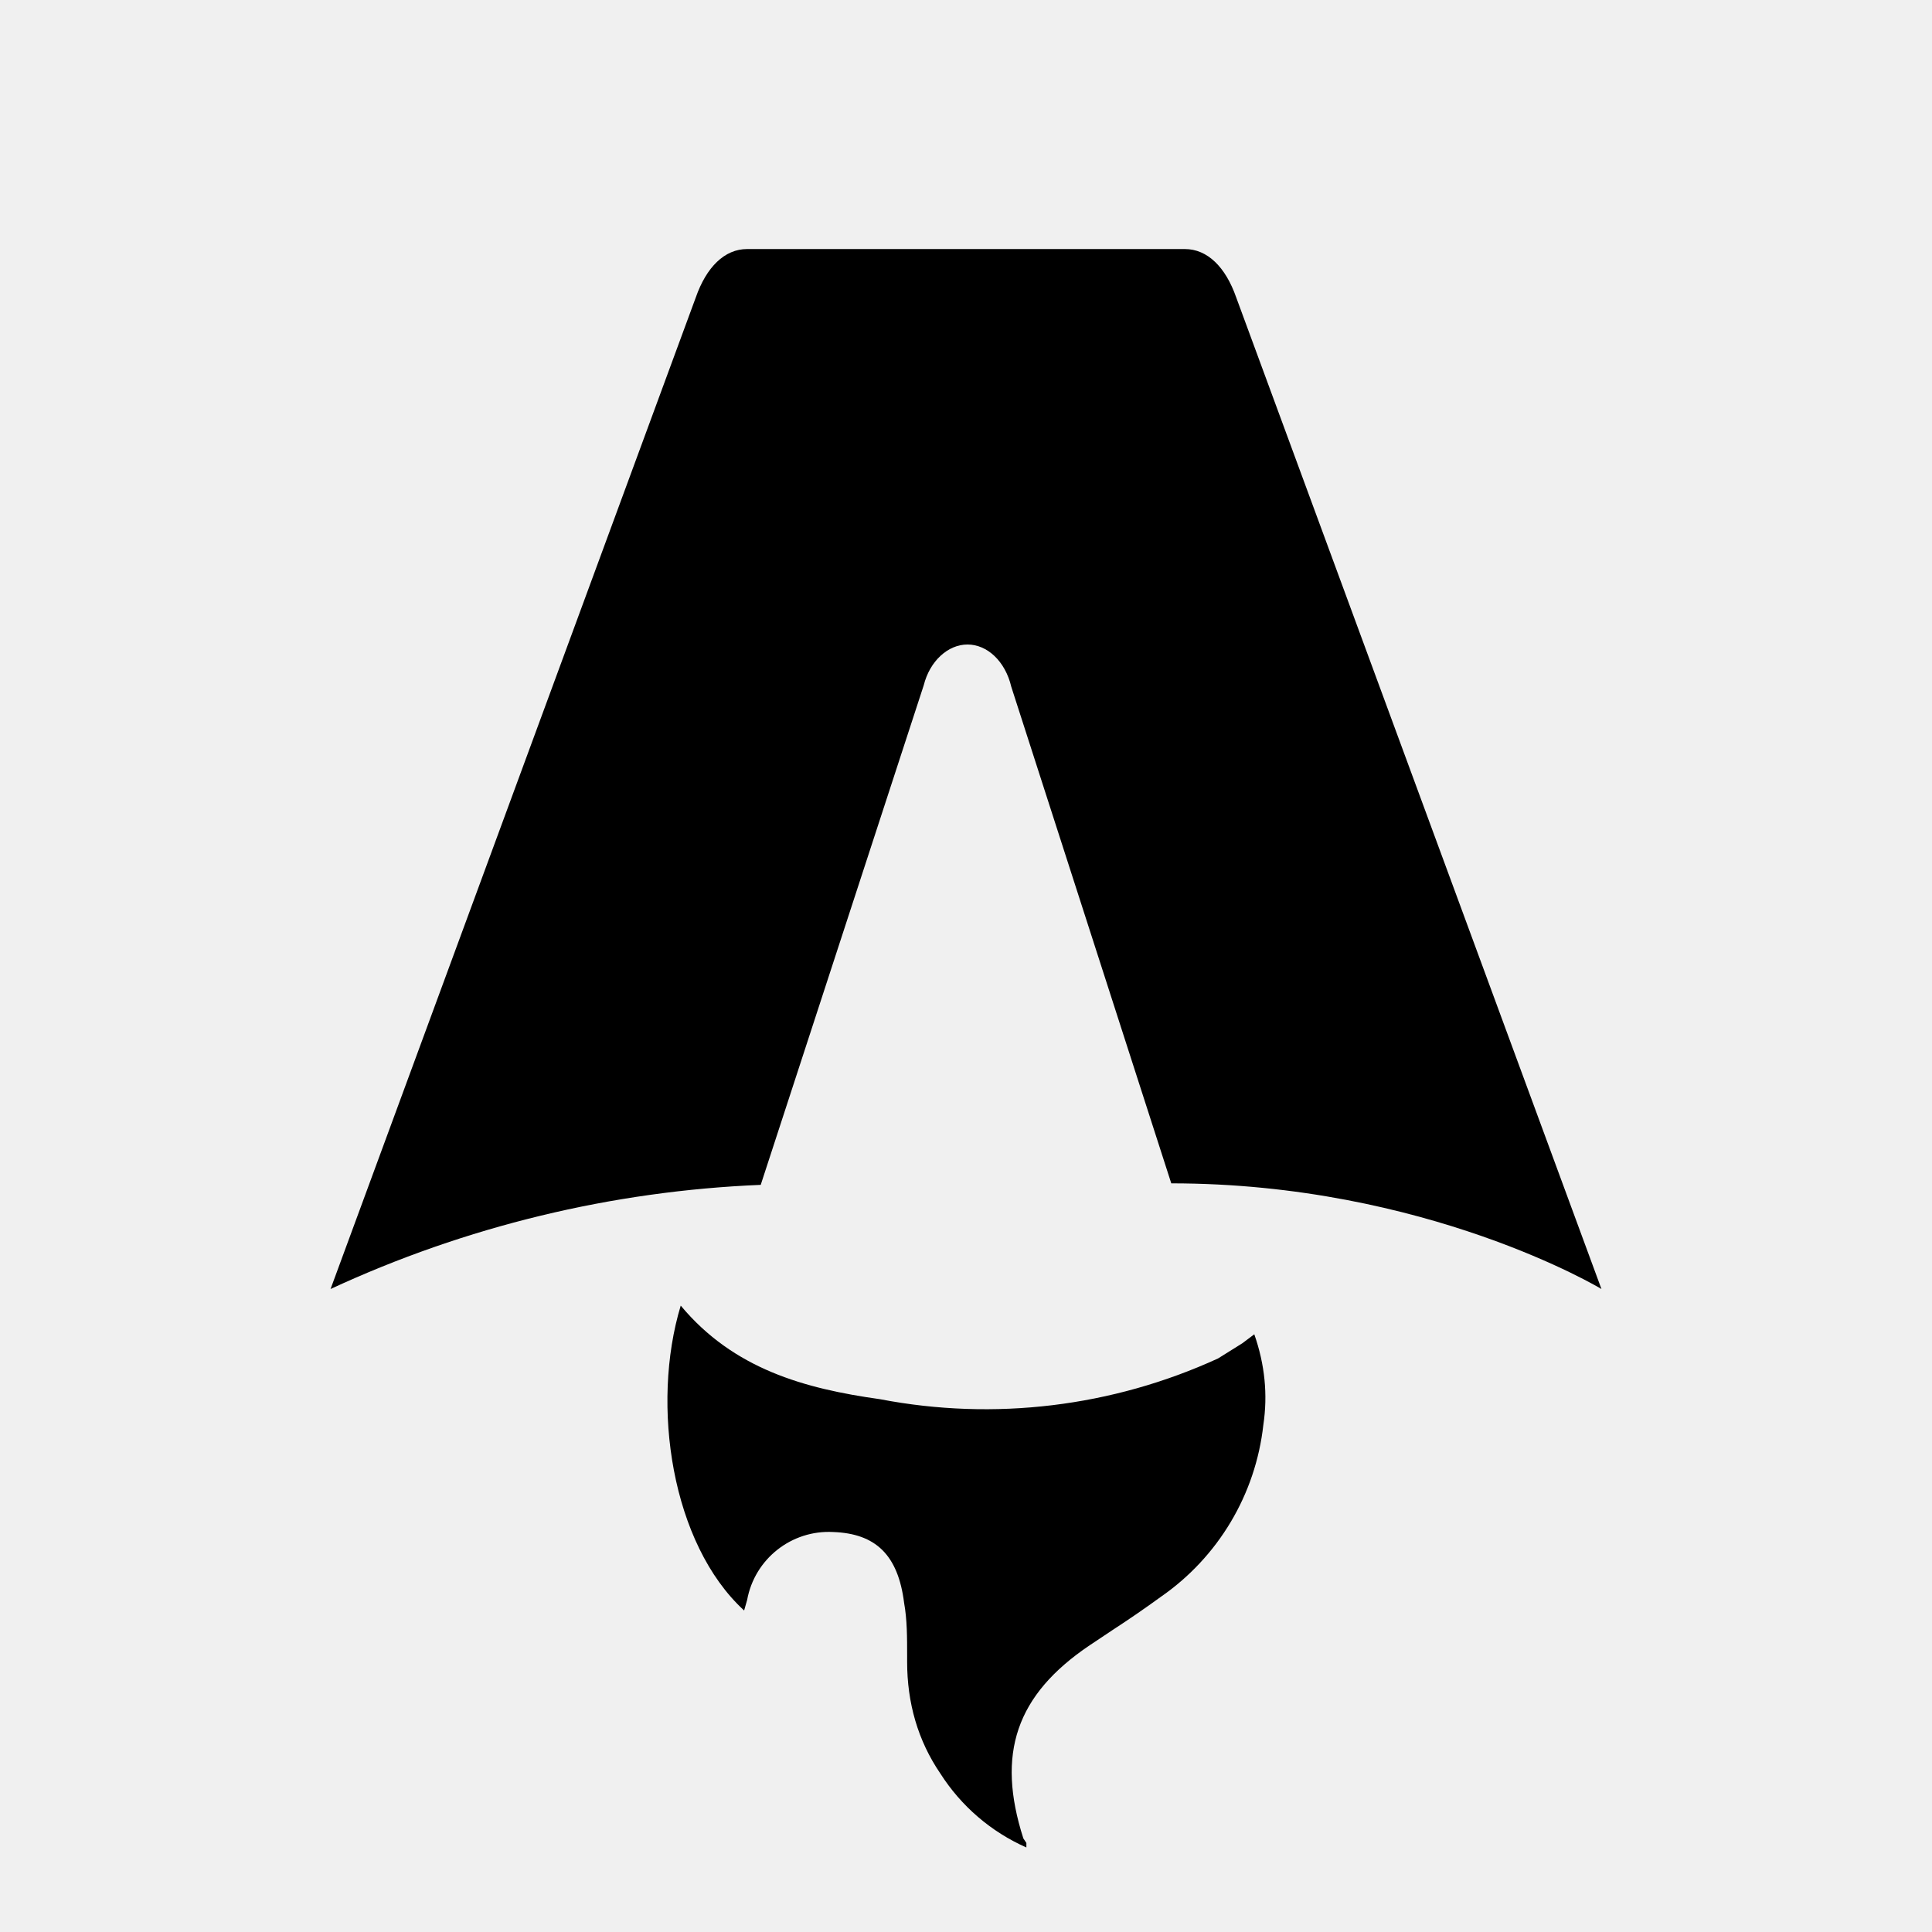
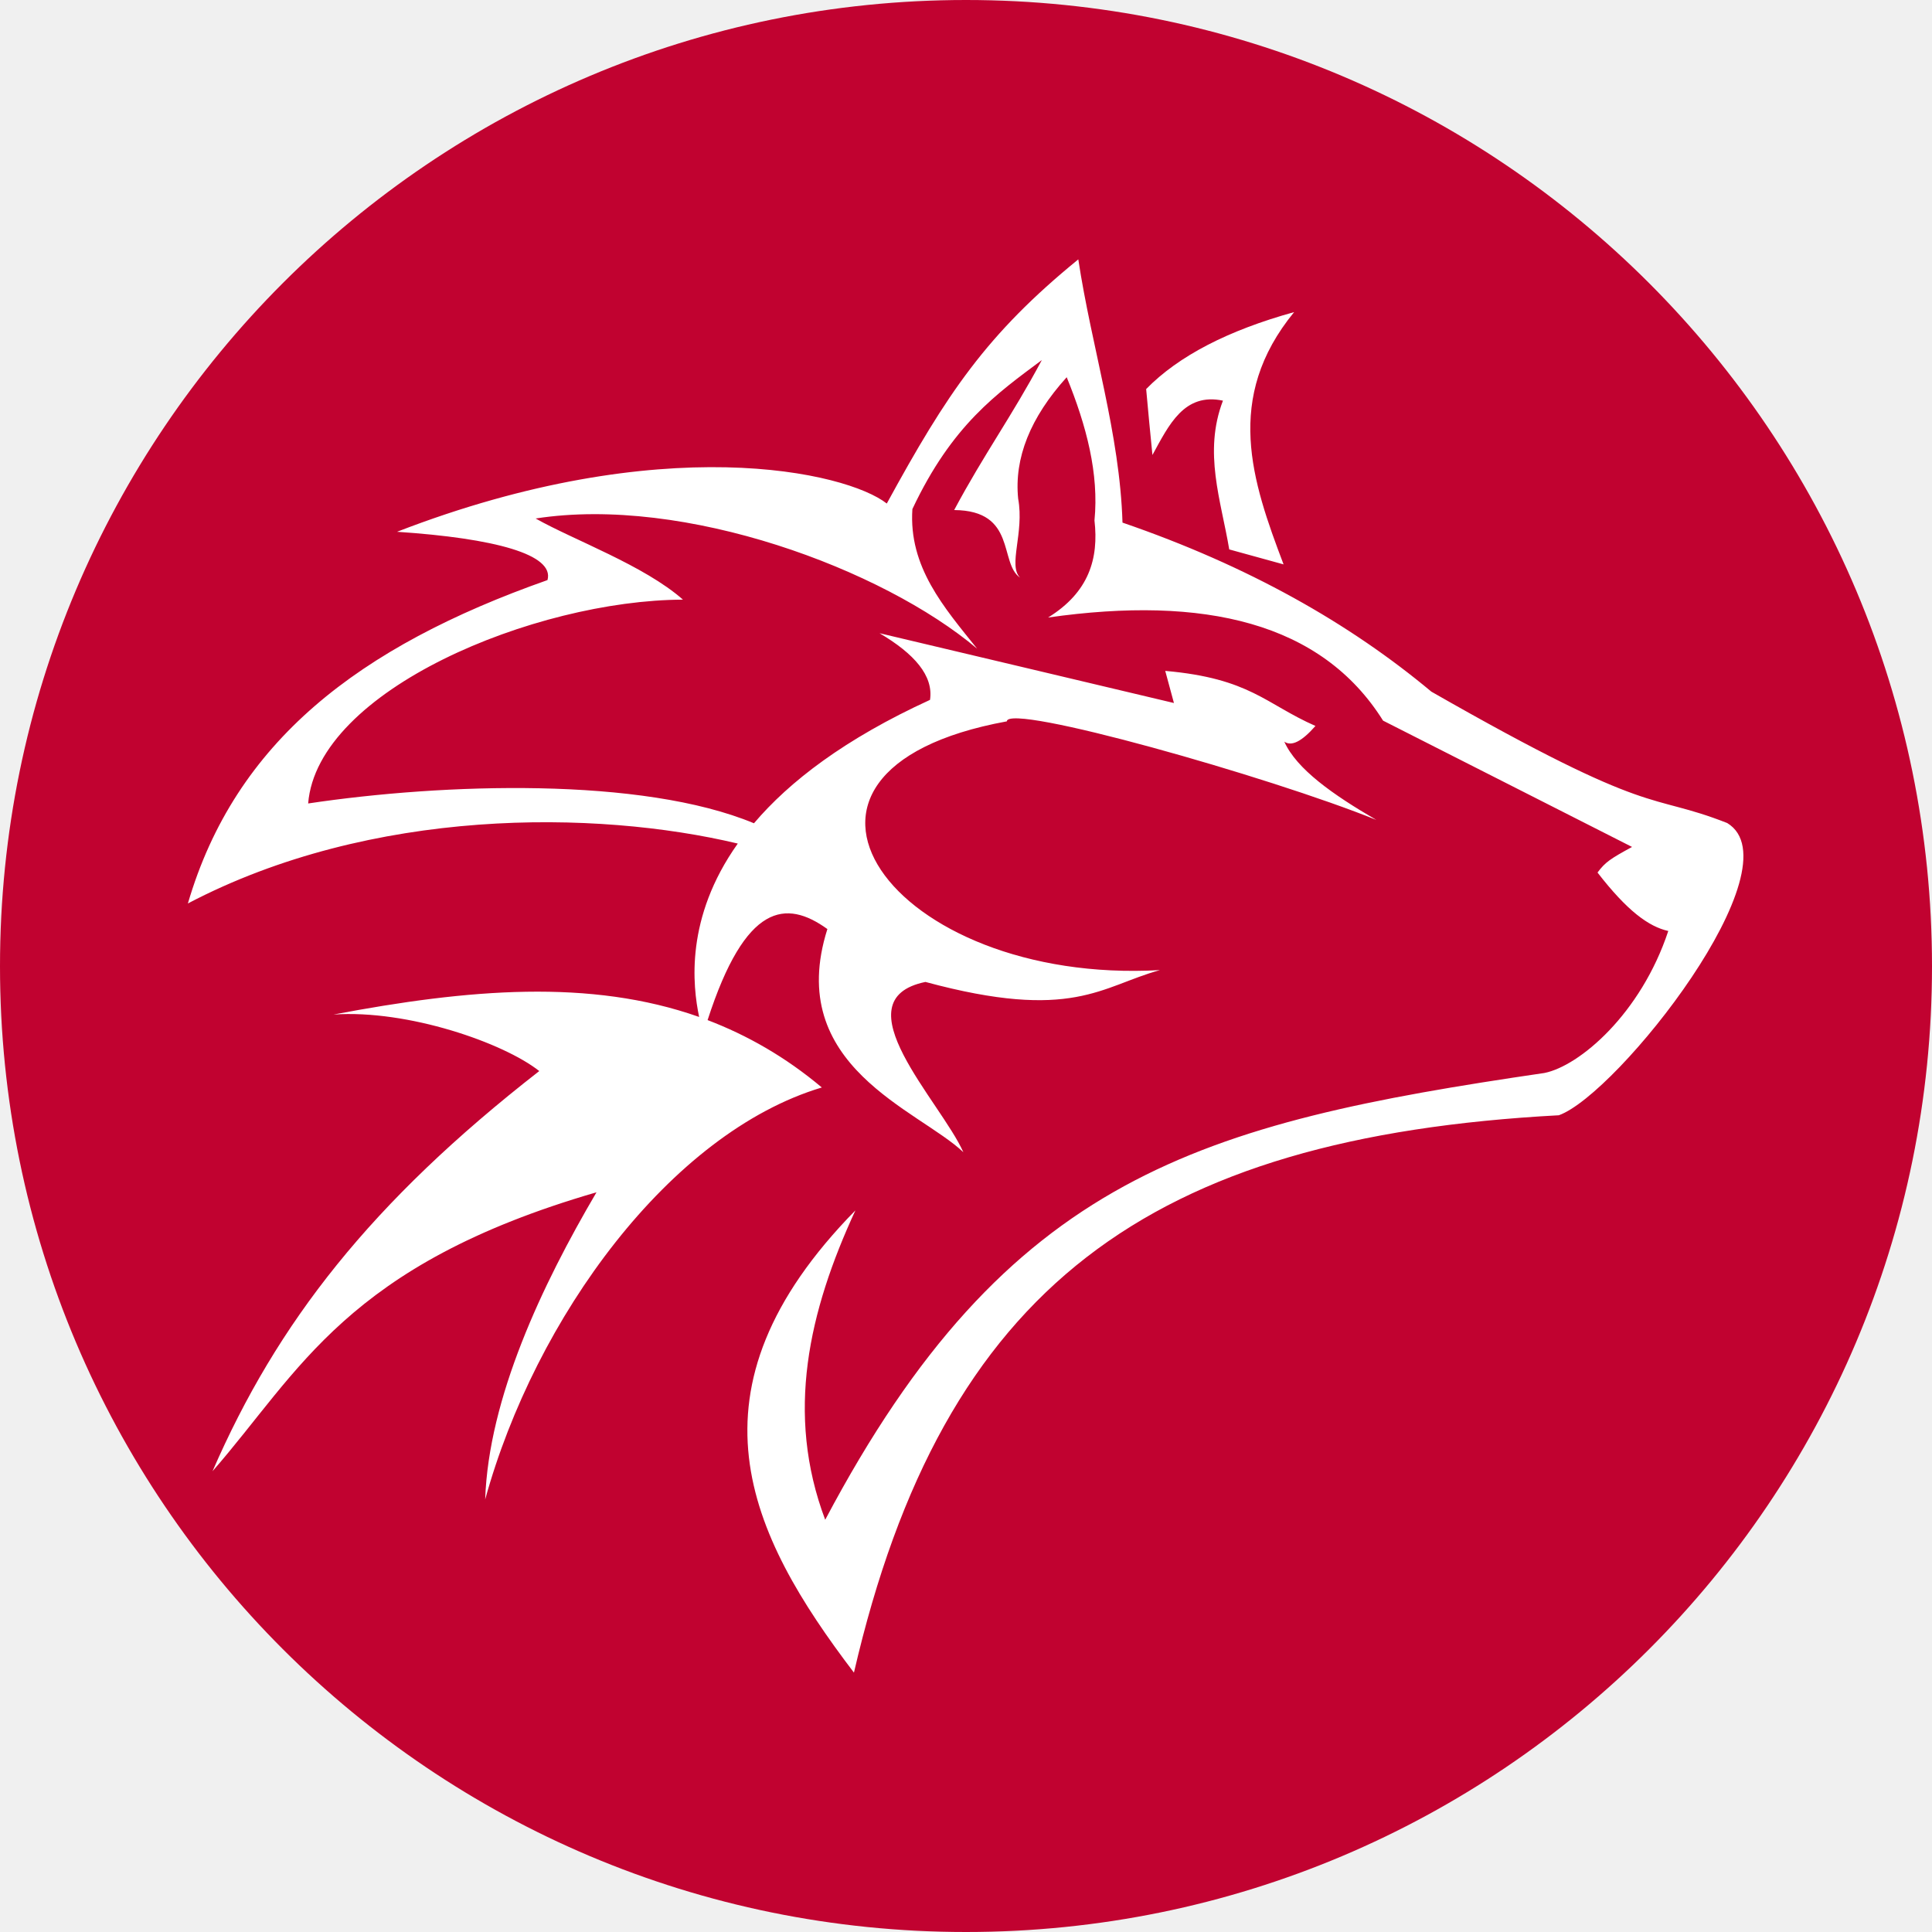
- <svg xmlns="http://www.w3.org/2000/svg" fill="none" viewBox="0 0 128 128">
-   <path d="M50.4 78.5a75.1 75.1 0 0 0-28.5 6.9l24.2-65.7c.7-2 1.9-3.2 3.4-3.2h29c1.5 0 2.7 1.2 3.4 3.2l24.2 65.7s-11.6-7-28.5-7L67 45.5c-.4-1.7-1.6-2.8-2.9-2.8-1.3 0-2.5 1.1-2.9 2.7L50.4 78.5Zm-1.1 28.2Zm-4.2-20.2c-2 6.6-.6 15.8 4.2 20.2a17.5 17.5 0 0 1 .2-.7 5.5 5.5 0 0 1 5.7-4.5c2.8.1 4.3 1.5 4.7 4.7.2 1.1.2 2.3.2 3.5v.4c0 2.7.7 5.2 2.2 7.4a13 13 0 0 0 5.7 4.9v-.3l-.2-.3c-1.8-5.6-.5-9.5 4.4-12.8l1.5-1a73 73 0 0 0 3.2-2.2 16 16 0 0 0 6.8-11.4c.3-2 .1-4-.6-6l-.8.6-1.6 1a37 37 0 0 1-22.4 2.7c-5-.7-9.7-2-13.2-6.2Z" />
-   <style>
-         path { fill: #000; }
-         @media (prefers-color-scheme: dark) {
-             path { fill: #FFF; }
-         }
-     </style>
+ <svg xmlns="http://www.w3.org/2000/svg" data-name="Capa 1" viewBox="0 0 80 80">
+   <circle cx="39.88" cy="39.87" r="38.5" style="fill:#fff" />
+   <path d="M40 0C17.9 0 0 17.92 0 40.01S17.9 80 40 80s40-17.9 40-39.99S62.09 0 40 0m13.59 12.92c-2.92 3.56-1.75 7-.44 10.45-.75-.21-1.5-.41-2.25-.62-.34-2.03-1.08-4.02-.26-6.16-1.61-.34-2.24 1.01-2.92 2.25-.09-.91-.18-1.82-.26-2.73 1.34-1.37 3.39-2.43 6.14-3.19Zm10.97 33.26c-16.96.91-25.5 7.08-29.2 23.08-4.36-5.73-7.26-11.68.06-19.14-1.93 4.18-2.91 8.41-1.25 12.81 7.54-14.25 15.52-16.41 29.78-18.5 1.45-.29 3.99-2.44 5.13-5.88-.81-.18-1.7-.83-2.93-2.42.32-.43.53-.57 1.43-1.06-3.44-1.74-6.87-3.49-10.31-5.23-2.55-4.07-7.41-5.19-13.87-4.27 1.7-1.05 2.1-2.45 1.92-4.02.19-1.93-.33-3.92-1.15-5.93-1.51 1.67-2.18 3.35-2.01 5.03.26 1.42-.43 2.76.08 3.27-.88-.6-.13-2.78-2.73-2.8 1.25-2.34 2.38-3.87 3.63-6.21-1.85 1.38-3.71 2.67-5.36 6.17-.16 2.4 1.31 4.07 2.68 5.78-3.91-3.3-12.11-6.35-18.28-5.39 1.57.89 4.49 1.94 6.1 3.36-6.13.02-15.14 3.74-15.52 8.44 5.61-.84 13.82-1.11 18.46.82 1.46-1.72 3.75-3.49 7.29-5.11.15-1-.65-1.91-2.09-2.76 4.07.96 8.13 1.93 12.19 2.89-.12-.44-.24-.88-.36-1.33 3.52.31 4.15 1.37 6.22 2.28-.56.64-.99.86-1.29.65.51 1.14 2.02 2.2 3.81 3.24-4.42-1.79-15.27-4.86-15.3-4.08-11.22 2.05-4.79 10.93 6.34 10.3-2.44.67-3.61 2.14-9.71.49-3.59.74.64 4.96 1.57 7.05-1.84-1.75-7.43-3.56-5.63-9.24-1.71-1.23-3.39-1.09-4.96 3.77 1.65.63 3.23 1.53 4.73 2.79-6.28 1.88-11.87 9.54-13.94 17.06.14-4.19 2.35-8.88 4.61-12.72-10.37 3.01-12.29 7.42-15.9 11.55 2.67-6.14 6.56-11.14 13.53-16.57-1.48-1.17-5.44-2.55-8.52-2.34 5.59-1.06 10.64-1.49 15.14.1-.27-1.29-.59-4.1 1.6-7.18-5.88-1.4-15.16-1.51-22.77 2.48 1.96-6.69 7.06-10.63 14.89-13.39.3-1.06-2.18-1.73-6.23-2 10.98-4.25 18.61-2.48 20.28-1.17 2.49-4.56 4.13-7.01 7.93-10.11.55 3.64 1.72 7.22 1.83 10.9 5.21 1.79 9.4 4.17 12.79 7 9.34 5.34 8.92 4.13 12.25 5.44 2.93 1.78-4.54 11.23-6.97 12.1Z" style="fill:#c10230" />
</svg>
